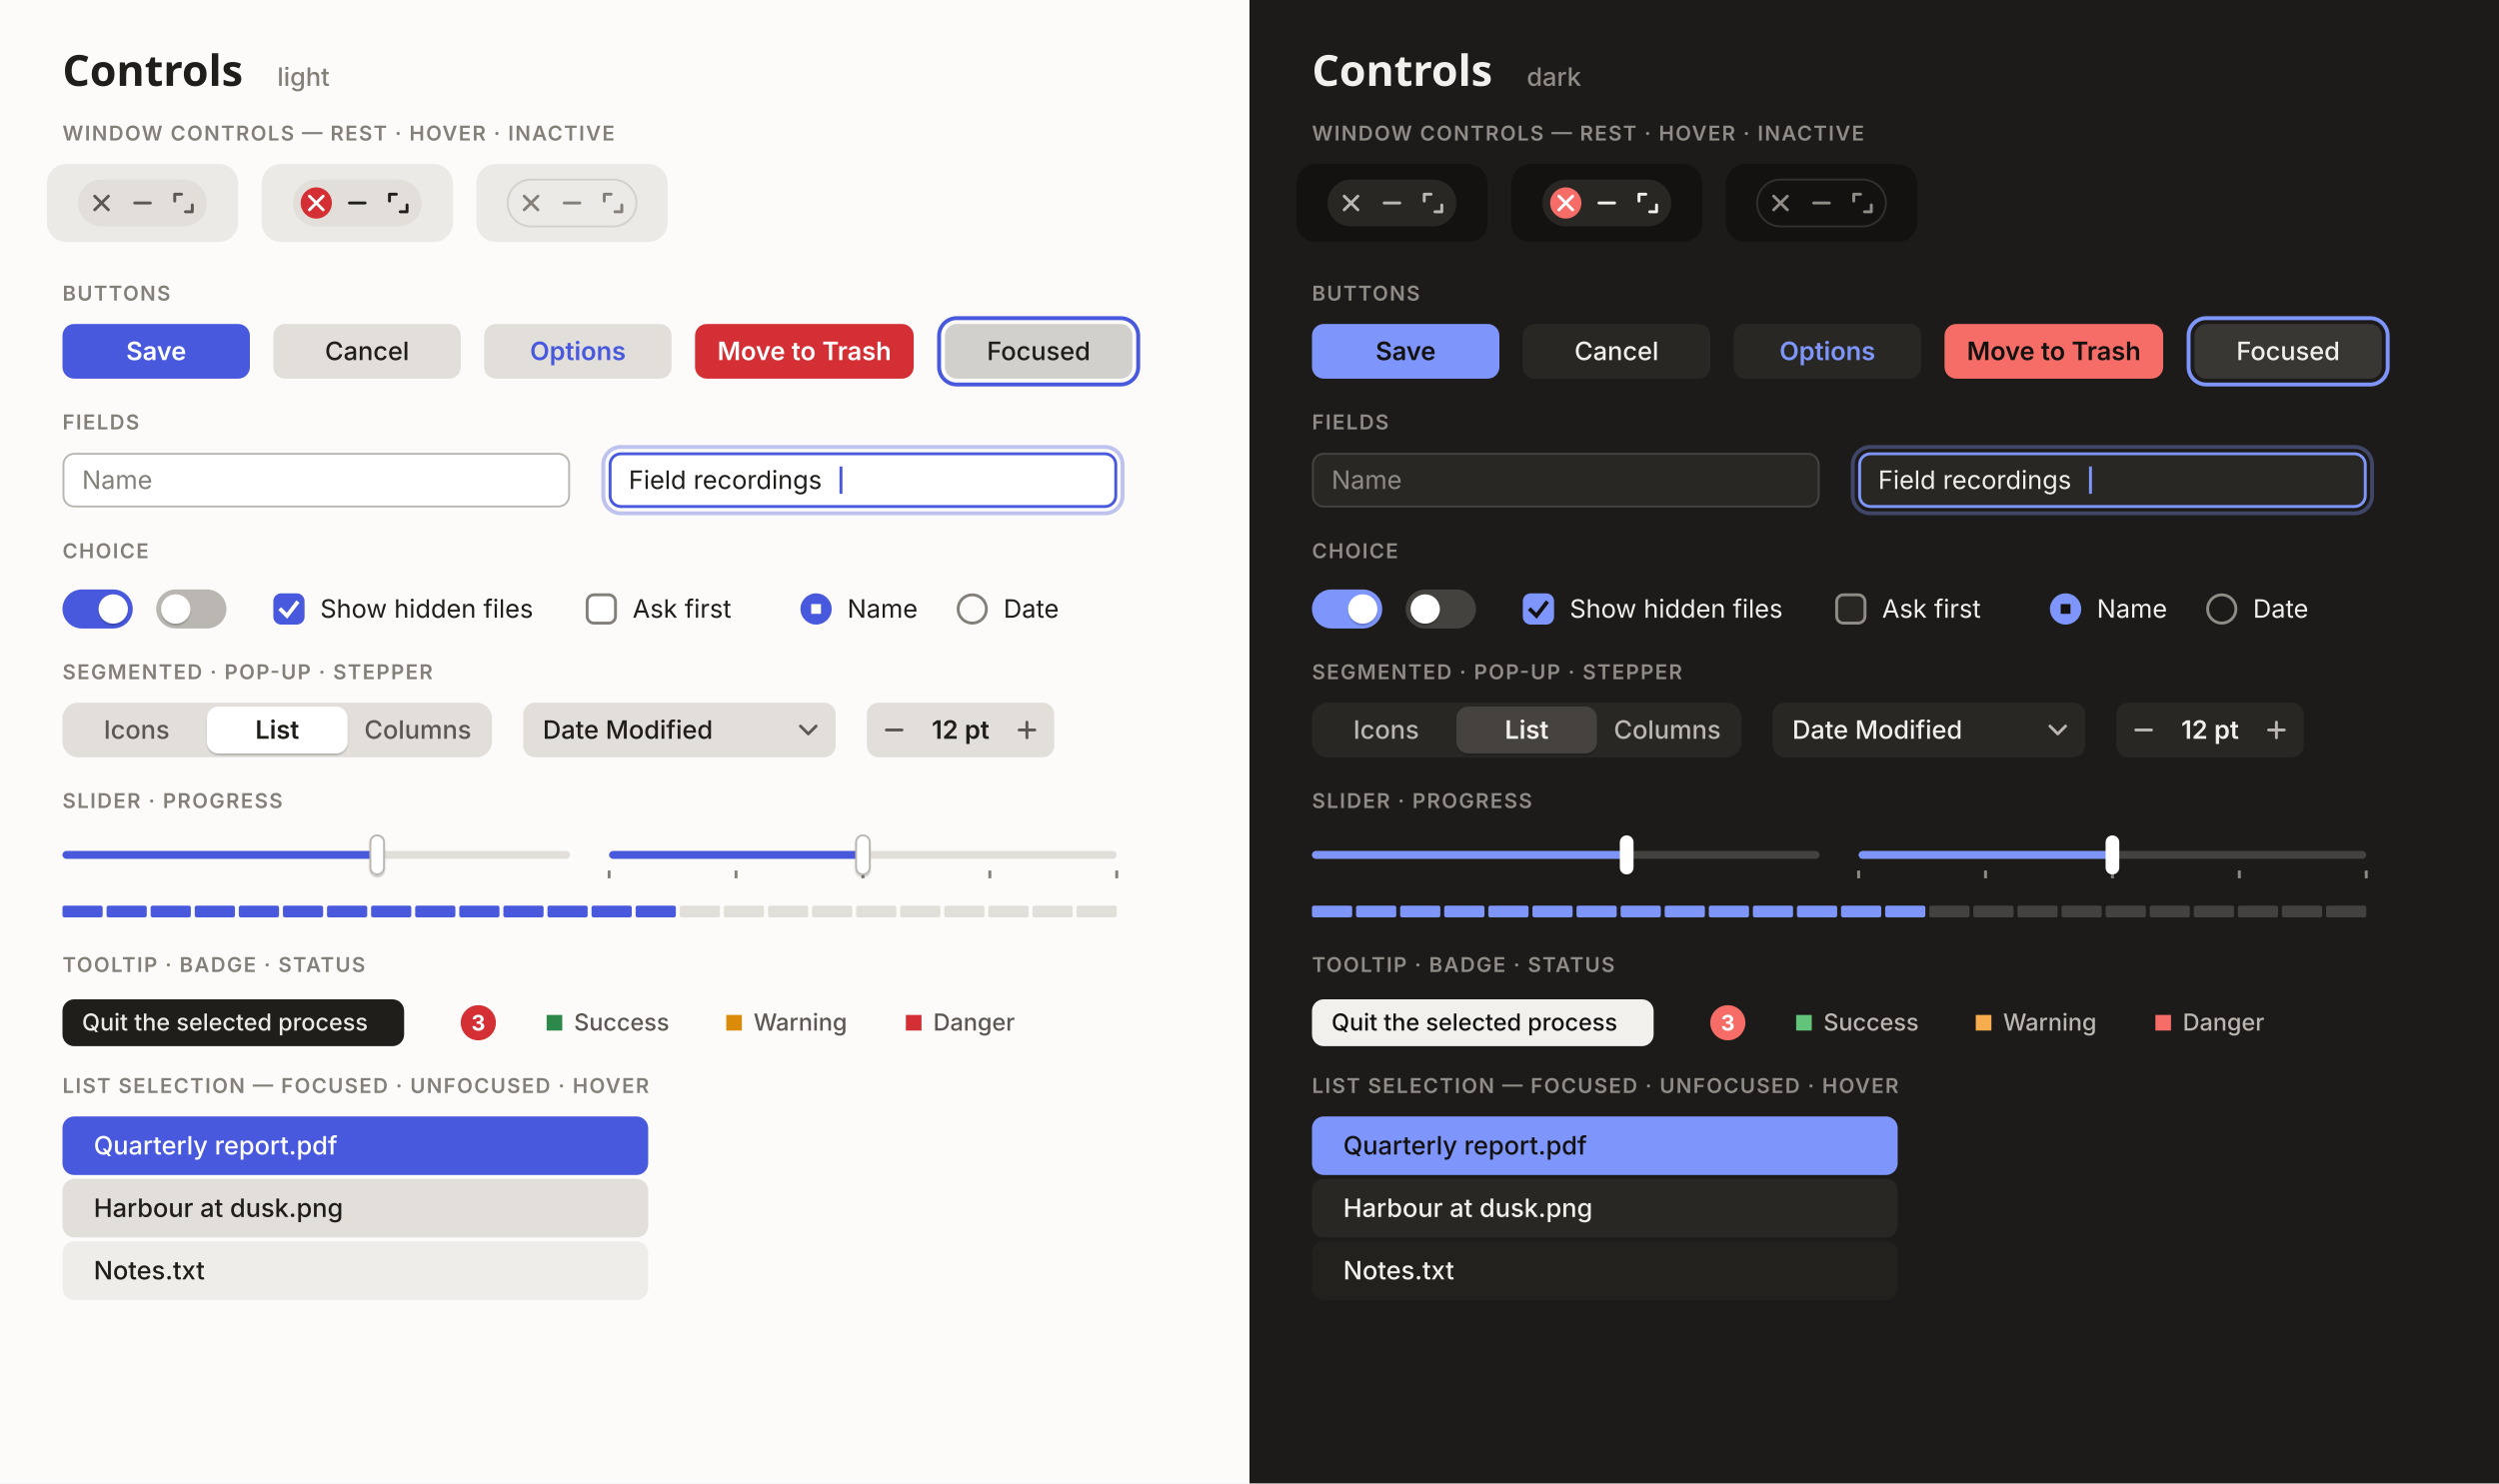
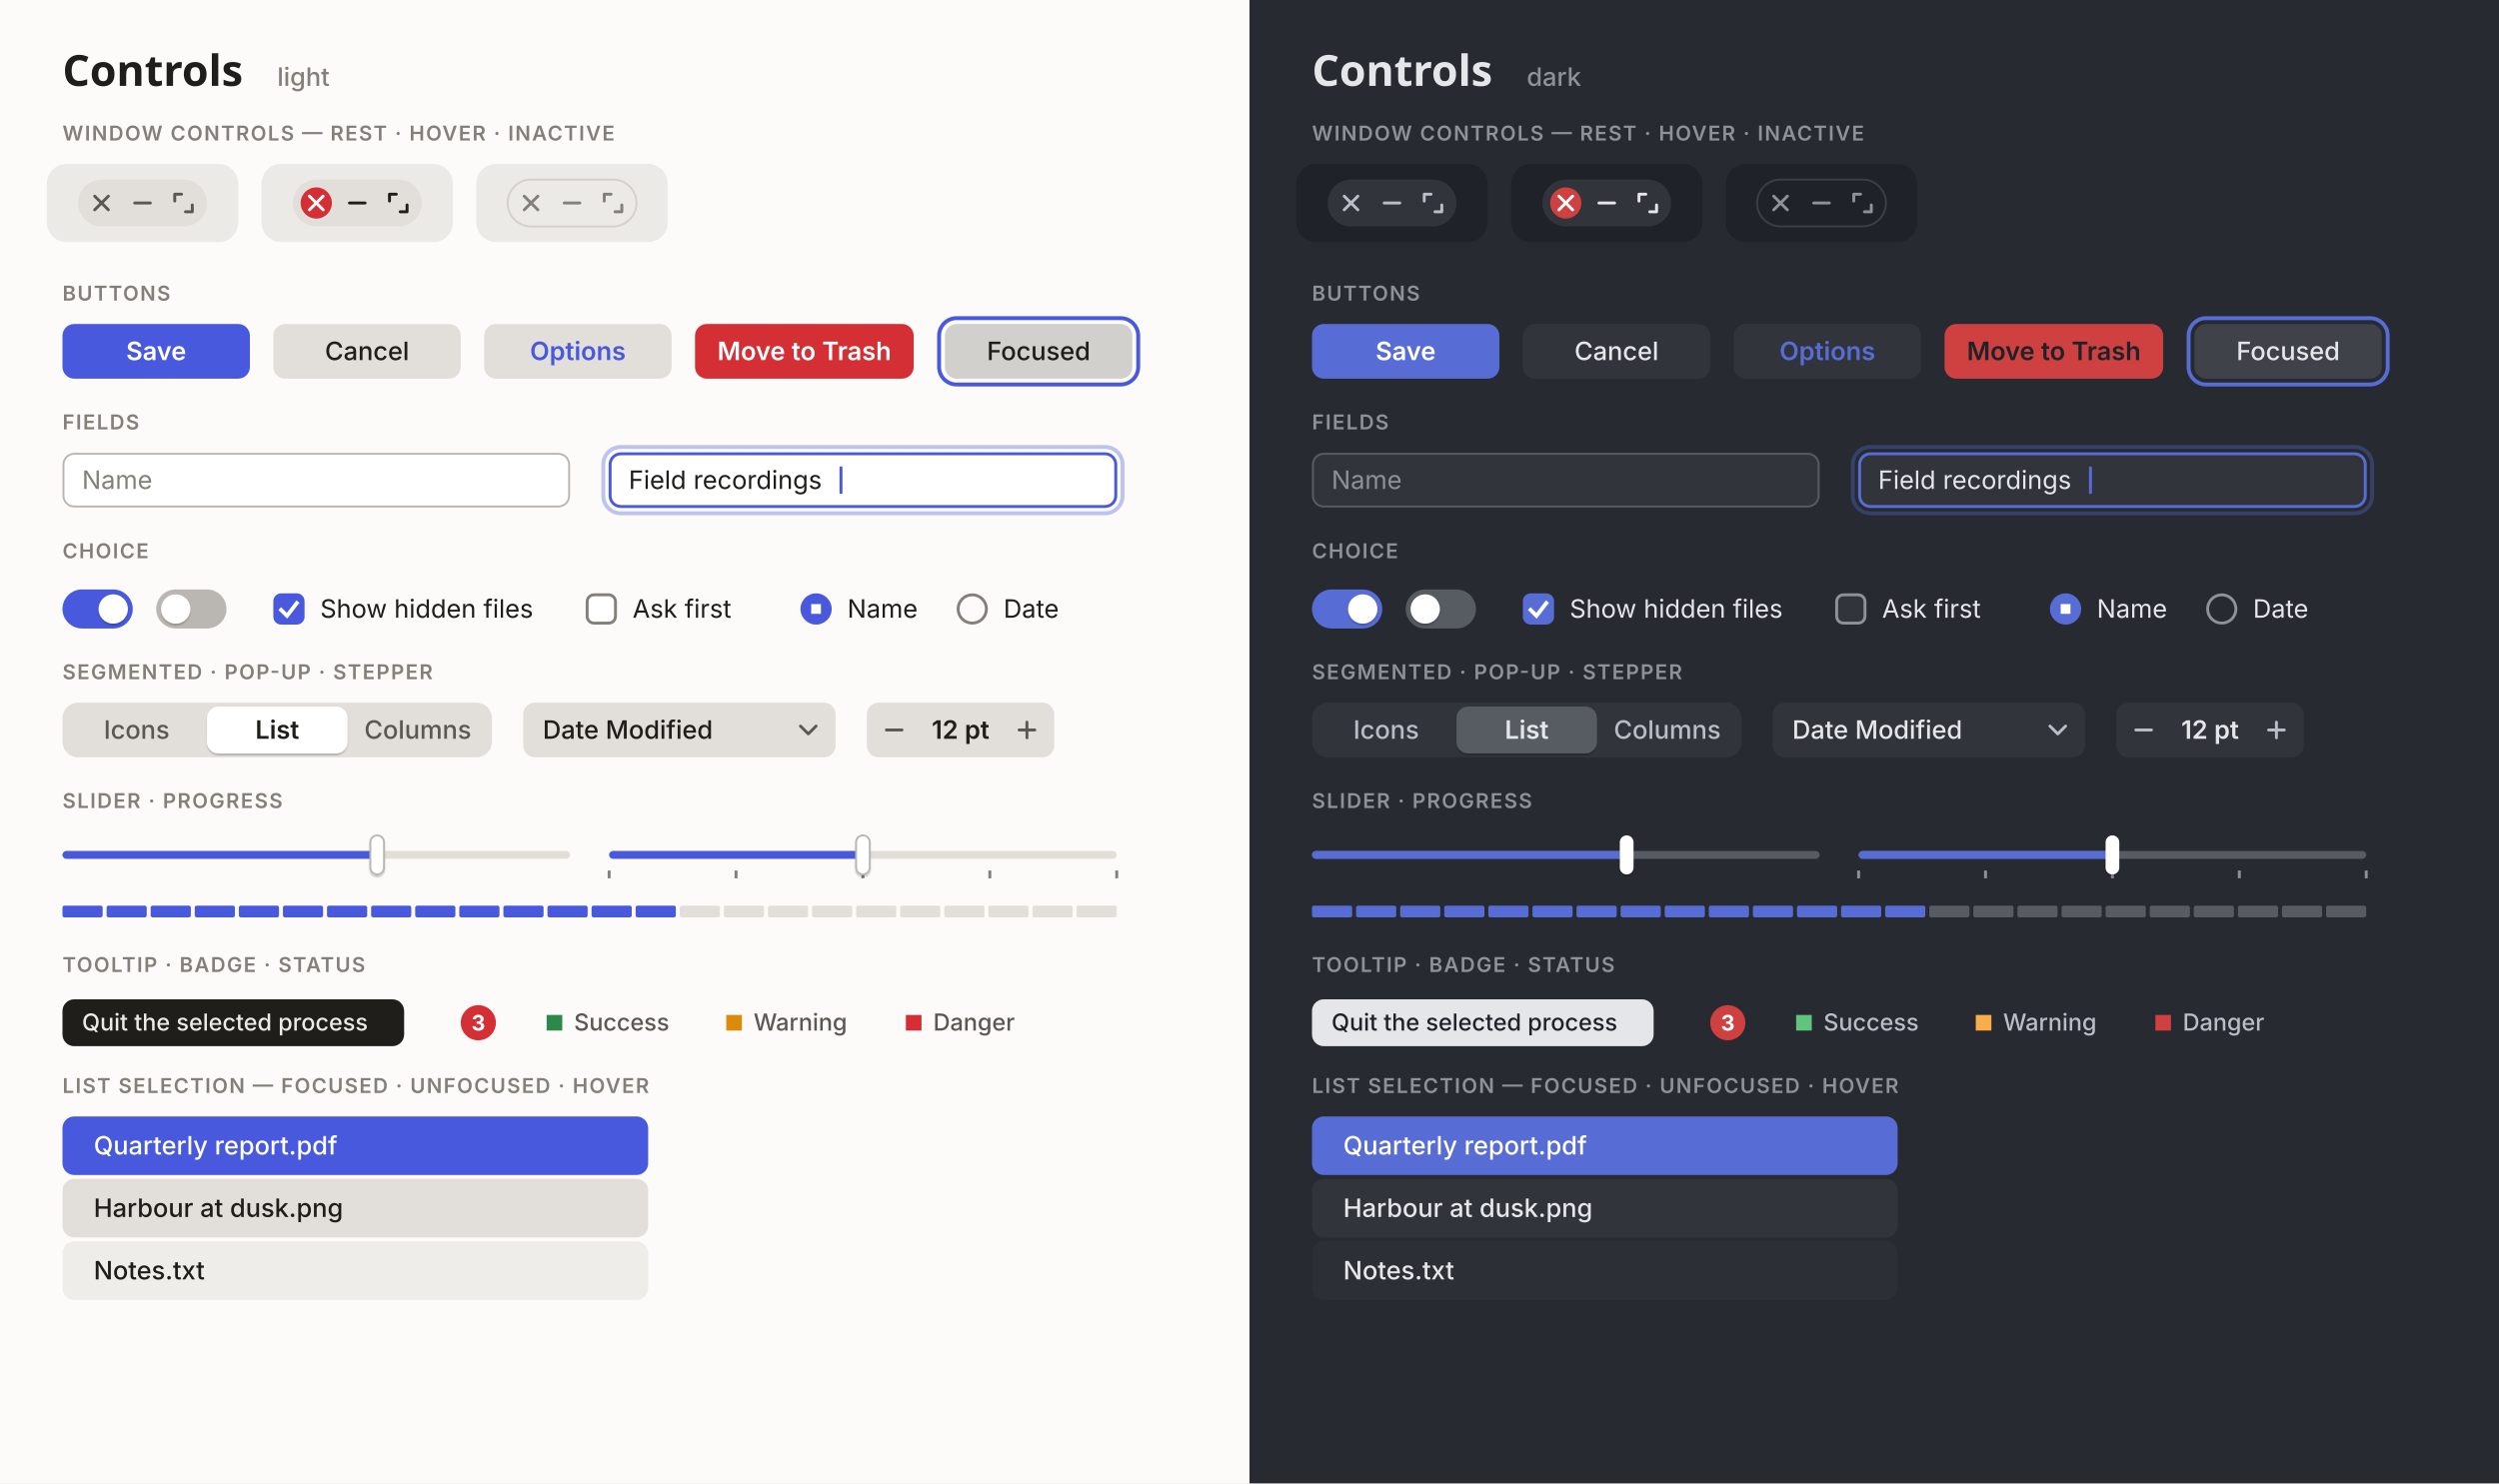
<svg xmlns="http://www.w3.org/2000/svg" width="1280" height="760" viewBox="0 0 1280 760">
  <defs>
    <filter id="sh-window" x="-20%" y="-20%" width="140%" height="150%">
      <feDropShadow dx="0" dy="1" stdDeviation="1" flood-color="#000" flood-opacity="0.10" />
      <feDropShadow dx="0" dy="12" stdDeviation="16" flood-color="#000" flood-opacity="0.22" />
    </filter>
    <filter id="sh-overlay" x="-30%" y="-30%" width="160%" height="170%">
      <feDropShadow dx="0" dy="1" stdDeviation="0.75" flood-color="#000" flood-opacity="0.14" />
      <feDropShadow dx="0" dy="6" stdDeviation="9" flood-color="#000" flood-opacity="0.18" />
    </filter>
    <filter id="sh-small" x="-30%" y="-30%" width="160%" height="170%">
      <feDropShadow dx="0" dy="1" stdDeviation="0.6" flood-color="#000" flood-opacity="0.20" />
    </filter>
    <filter id="sh-dark" x="-30%" y="-30%" width="160%" height="170%">
      <feDropShadow dx="0" dy="1" stdDeviation="1" flood-color="#000" flood-opacity="0.5" />
      <feDropShadow dx="0" dy="14" stdDeviation="18" flood-color="#000" flood-opacity="0.55" />
    </filter>
  </defs>
  <rect x="0" y="0" width="640" height="760" rx="0" fill="#FCFBF9" />
  <text x="32" y="44" font-family="Manrope" font-size="22" font-weight="700" fill="#201E1A" text-anchor="start">Controls</text>
  <text x="142" y="44" font-family="Inter" font-size="13" font-weight="500" fill="#83807A" text-anchor="start">light</text>
  <text x="32" y="72" font-family="Inter" font-size="10.5" font-weight="600" fill="#83807A" text-anchor="start" letter-spacing="0.7">WINDOW CONTROLS — REST · HOVER · INACTIVE</text>
  <rect x="24" y="84" width="98" height="40" rx="10" fill="#ECEAE7" />
  <rect x="40" y="92" width="66" height="24" rx="12" fill="#E2DFDB" />
  <line x1="48.5" y1="100.5" x2="55.5" y2="107.5" stroke="#5B5752" stroke-width="1.5" stroke-linecap="round" opacity="1" />
  <line x1="48.5" y1="107.5" x2="55.5" y2="100.5" stroke="#5B5752" stroke-width="1.5" stroke-linecap="round" opacity="1" />
  <line x1="69" y1="104" x2="77" y2="104" stroke="#5B5752" stroke-width="1.5" stroke-linecap="round" opacity="1" />
  <path d="M89.5 103 V99.5 H93 M98.5 105 V108.5 H95" fill="none" stroke="#5B5752" stroke-width="1.5" stroke-linecap="round" stroke-linejoin="round" />
  <rect x="134" y="84" width="98" height="40" rx="10" fill="#ECEAE7" />
  <rect x="150" y="92" width="66" height="24" rx="12" fill="#E2DFDB" />
  <circle cx="162" cy="104" r="8" fill="#D42F34" />
  <line x1="158.5" y1="100.5" x2="165.5" y2="107.5" stroke="#FFFFFF" stroke-width="1.5" stroke-linecap="round" opacity="1" />
  <line x1="158.5" y1="107.5" x2="165.5" y2="100.5" stroke="#FFFFFF" stroke-width="1.5" stroke-linecap="round" opacity="1" />
  <line x1="179" y1="104" x2="187" y2="104" stroke="#201E1A" stroke-width="1.5" stroke-linecap="round" opacity="1" />
  <path d="M199.5 103 V99.5 H203 M208.5 105 V108.5 H205" fill="none" stroke="#201E1A" stroke-width="1.5" stroke-linecap="round" stroke-linejoin="round" />
  <rect x="244" y="84" width="98" height="40" rx="10" fill="#ECEAE7" />
  <rect x="260" y="92" width="66" height="24" rx="12" fill="none" stroke="#D4D0CB" stroke-width="1" />
  <line x1="268.5" y1="100.5" x2="275.5" y2="107.5" stroke="#83807A" stroke-width="1.5" stroke-linecap="round" opacity="1" />
  <line x1="268.5" y1="107.5" x2="275.5" y2="100.5" stroke="#83807A" stroke-width="1.5" stroke-linecap="round" opacity="1" />
  <line x1="289" y1="104" x2="297" y2="104" stroke="#83807A" stroke-width="1.5" stroke-linecap="round" opacity="1" />
  <path d="M309.5 103 V99.5 H313 M318.5 105 V108.5 H315" fill="none" stroke="#83807A" stroke-width="1.5" stroke-linecap="round" stroke-linejoin="round" />
  <text x="32" y="154" font-family="Inter" font-size="10.5" font-weight="600" fill="#83807A" text-anchor="start" letter-spacing="0.7">BUTTONS</text>
  <rect x="32" y="166" width="96" height="28" rx="6" fill="#4859DD" />
  <text x="80.0" y="184.5" font-family="Inter" font-size="13" font-weight="600" fill="#FFFFFF" text-anchor="middle">Save</text>
  <rect x="140" y="166" width="96" height="28" rx="6" fill="#E2DFDB" />
  <text x="188.0" y="184.5" font-family="Inter" font-size="13" font-weight="500" fill="#201E1A" text-anchor="middle">Cancel</text>
  <rect x="248" y="166" width="96" height="28" rx="6" fill="#E2DFDB" />
  <text x="296.0" y="184.5" font-family="Inter" font-size="13" font-weight="600" fill="#4859DD" text-anchor="middle">Options</text>
  <rect x="356" y="166" width="112" height="28" rx="6" fill="#D42F34" />
  <text x="412.0" y="184.5" font-family="Inter" font-size="13" font-weight="600" fill="#FFFFFF" text-anchor="middle">Move to Trash</text>
  <rect x="484" y="166" width="96" height="28" rx="6" fill="#D2D0CC" />
  <text x="532.0" y="184.5" font-family="Inter" font-size="13" font-weight="500" fill="#201E1A" text-anchor="middle">Focused</text>
  <rect x="481" y="163" width="102" height="34" rx="9" fill="none" stroke="#4859DD" stroke-width="2" />
  <text x="32" y="220" font-family="Inter" font-size="10.5" font-weight="600" fill="#83807A" text-anchor="start" letter-spacing="0.7">FIELDS</text>
  <rect x="32" y="232" width="260" height="28" rx="6" fill="#FFFFFF" />
  <rect x="32.5" y="232.5" width="259" height="27" rx="5.5" fill="none" stroke="#BAB7B2" stroke-width="1" />
  <text x="42" y="250.5" font-family="Inter" font-size="13" font-weight="400" fill="#83807A" text-anchor="start">Name</text>
  <rect x="312" y="232" width="260" height="28" rx="6" fill="#FFFFFF" />
  <rect x="312.5" y="232.5" width="259" height="27" rx="5.5" fill="none" stroke="#4859DD" stroke-width="1.5" />
  <rect x="309" y="229" width="266" height="34" rx="9" fill="none" stroke="#4859DD" stroke-width="2" stroke-opacity="0.35" />
  <text x="322" y="250.5" font-family="Inter" font-size="13" font-weight="400" fill="#201E1A" text-anchor="start">Field recordings</text>
  <rect x="430.0" y="239" width="1.5" height="14" rx="0" fill="#4859DD" />
  <text x="32" y="286" font-family="Inter" font-size="10.5" font-weight="600" fill="#83807A" text-anchor="start" letter-spacing="0.7">CHOICE</text>
  <rect x="32" y="302" width="36" height="20" rx="10" fill="#4859DD" />
  <circle cx="58" cy="312" r="7.5" fill="#FFFFFF" filter="url(#sh-small)" />
  <rect x="80" y="302" width="36" height="20" rx="10" fill="#BAB7B2" />
  <circle cx="90" cy="312" r="7.5" fill="#FFFFFF" filter="url(#sh-small)" />
  <rect x="140" y="304" width="16" height="16" rx="4" fill="#4859DD" />
  <path d="M144 312.5 L147 315.5 L152 309" fill="none" stroke="#FFFFFF" stroke-width="2" stroke-linecap="square" />
  <text x="164" y="316.5" font-family="Inter" font-size="13" font-weight="400" fill="#201E1A" text-anchor="start">Show hidden files</text>
  <rect x="300.75" y="304.75" width="14.5" height="14.5" rx="3.5" fill="#FFFFFF" stroke="#83807A" stroke-width="1.5" />
  <text x="324" y="316.5" font-family="Inter" font-size="13" font-weight="400" fill="#201E1A" text-anchor="start">Ask first</text>
  <circle cx="418" cy="312" r="8" fill="#4859DD" />
  <rect x="415.5" y="309.5" width="5" height="5" rx="0" fill="#FFFFFF" />
  <text x="434" y="316.5" font-family="Inter" font-size="13" font-weight="400" fill="#201E1A" text-anchor="start">Name</text>
  <circle cx="498" cy="312" r="7.25" fill="none" stroke="#83807A" stroke-width="1.5" />
  <text x="514" y="316.5" font-family="Inter" font-size="13" font-weight="400" fill="#201E1A" text-anchor="start">Date</text>
  <text x="32" y="348" font-family="Inter" font-size="10.5" font-weight="600" fill="#83807A" text-anchor="start" letter-spacing="0.7">SEGMENTED · POP-UP · STEPPER</text>
  <rect x="32" y="360" width="220" height="28" rx="8" fill="#E2DFDB" />
  <rect x="106" y="362" width="72" height="24" rx="6" fill="#FFFFFF" filter="url(#sh-small)" />
  <text x="70.0" y="378.5" font-family="Inter" font-size="13" font-weight="500" fill="#5B5752" text-anchor="middle">Icons</text>
  <text x="142.0" y="378.5" font-family="Inter" font-size="13" font-weight="600" fill="#201E1A" text-anchor="middle">List</text>
  <text x="214.0" y="378.5" font-family="Inter" font-size="13" font-weight="500" fill="#5B5752" text-anchor="middle">Columns</text>
  <rect x="268" y="360" width="160" height="28" rx="6" fill="#E2DFDB" />
  <text x="278" y="378.5" font-family="Inter" font-size="13" font-weight="500" fill="#201E1A" text-anchor="start">Date Modified</text>
  <path d="M410 372 L414 376 L418 372" fill="none" stroke="#5B5752" stroke-width="1.5" stroke-linecap="round" stroke-linejoin="round" />
  <rect x="444" y="360" width="96" height="28" rx="6" fill="#E2DFDB" />
  <line x1="454" y1="374" x2="462" y2="374" stroke="#5B5752" stroke-width="1.5" stroke-linecap="round" opacity="1" />
  <line x1="522" y1="374" x2="530" y2="374" stroke="#5B5752" stroke-width="1.5" stroke-linecap="round" opacity="1" />
  <line x1="526" y1="370" x2="526" y2="378" stroke="#5B5752" stroke-width="1.5" stroke-linecap="round" opacity="1" />
  <text x="492" y="378.5" font-family="Inter" font-size="13" font-weight="600" fill="#201E1A" text-anchor="middle">12 pt</text>
  <text x="32" y="414" font-family="Inter" font-size="10.5" font-weight="600" fill="#83807A" text-anchor="start" letter-spacing="0.7">SLIDER · PROGRESS</text>
  <rect x="32" y="436" width="260" height="4" rx="2" fill="#E2DFDB" />
  <rect x="32" y="436" width="161.2" height="4" rx="2" fill="#4859DD" />
  <rect x="189.7" y="428" width="7" height="20" rx="3.5" fill="#FFFFFF" stroke="#BAB7B2" stroke-width="1" filter="url(#sh-small)" />
  <rect x="312" y="436" width="260" height="4" rx="2" fill="#E2DFDB" />
  <rect x="312" y="436" width="130.0" height="4" rx="2" fill="#4859DD" />
  <rect x="311.25" y="446" width="1.5" height="4" rx="0" fill="#83807A" />
  <rect x="376.25" y="446" width="1.5" height="4" rx="0" fill="#83807A" />
  <rect x="441.25" y="446" width="1.5" height="4" rx="0" fill="#83807A" />
  <rect x="506.25" y="446" width="1.5" height="4" rx="0" fill="#83807A" />
  <rect x="571.25" y="446" width="1.5" height="4" rx="0" fill="#83807A" />
  <rect x="438.5" y="428" width="7" height="20" rx="3.5" fill="#FFFFFF" stroke="#BAB7B2" stroke-width="1" filter="url(#sh-small)" />
  <rect x="32.0" y="464" width="20.583" height="6" rx="1" fill="#4859DD" />
  <rect x="54.583" y="464" width="20.583" height="6" rx="1" fill="#4859DD" />
  <rect x="77.167" y="464" width="20.583" height="6" rx="1" fill="#4859DD" />
  <rect x="99.75" y="464" width="20.583" height="6" rx="1" fill="#4859DD" />
  <rect x="122.333" y="464" width="20.583" height="6" rx="1" fill="#4859DD" />
  <rect x="144.917" y="464" width="20.583" height="6" rx="1" fill="#4859DD" />
  <rect x="167.5" y="464" width="20.583" height="6" rx="1" fill="#4859DD" />
  <rect x="190.083" y="464" width="20.583" height="6" rx="1" fill="#4859DD" />
  <rect x="212.667" y="464" width="20.583" height="6" rx="1" fill="#4859DD" />
  <rect x="235.25" y="464" width="20.583" height="6" rx="1" fill="#4859DD" />
  <rect x="257.833" y="464" width="20.583" height="6" rx="1" fill="#4859DD" />
  <rect x="280.417" y="464" width="20.583" height="6" rx="1" fill="#4859DD" />
  <rect x="303.0" y="464" width="20.583" height="6" rx="1" fill="#4859DD" />
  <rect x="325.583" y="464" width="20.583" height="6" rx="1" fill="#4859DD" />
  <rect x="348.167" y="464" width="20.583" height="6" rx="1" fill="#E2DFDB" />
  <rect x="370.75" y="464" width="20.583" height="6" rx="1" fill="#E2DFDB" />
  <rect x="393.333" y="464" width="20.583" height="6" rx="1" fill="#E2DFDB" />
  <rect x="415.917" y="464" width="20.583" height="6" rx="1" fill="#E2DFDB" />
  <rect x="438.5" y="464" width="20.583" height="6" rx="1" fill="#E2DFDB" />
  <rect x="461.083" y="464" width="20.583" height="6" rx="1" fill="#E2DFDB" />
  <rect x="483.667" y="464" width="20.583" height="6" rx="1" fill="#E2DFDB" />
  <rect x="506.25" y="464" width="20.583" height="6" rx="1" fill="#E2DFDB" />
  <rect x="528.833" y="464" width="20.583" height="6" rx="1" fill="#E2DFDB" />
  <rect x="551.417" y="464" width="20.583" height="6" rx="1" fill="#E2DFDB" />
  <text x="32" y="498" font-family="Inter" font-size="10.5" font-weight="600" fill="#83807A" text-anchor="start" letter-spacing="0.7">TOOLTIP · BADGE · STATUS</text>
  <rect x="32" y="512" width="175.0" height="24" rx="6" fill="#201E1A" />
  <text x="42" y="528" font-family="Inter" font-size="12" font-weight="500" fill="#ECEAE7" text-anchor="start">Quit the selected process</text>
  <rect x="236" y="515" width="18" height="18" rx="9" fill="#D42F34" />
  <text x="245" y="528" font-family="Inter" font-size="11" font-weight="700" fill="#FFFFFF" text-anchor="middle">3</text>
  <rect x="280" y="520" width="8" height="8" rx="0" fill="#2D8949" />
  <text x="294" y="528" font-family="Inter" font-size="12" font-weight="500" fill="#5B5752" text-anchor="start">Success</text>
  <rect x="372" y="520" width="8" height="8" rx="0" fill="#D98B09" />
  <text x="386" y="528" font-family="Inter" font-size="12" font-weight="500" fill="#5B5752" text-anchor="start">Warning</text>
  <rect x="464" y="520" width="8" height="8" rx="0" fill="#D42F34" />
  <text x="478" y="528" font-family="Inter" font-size="12" font-weight="500" fill="#5B5752" text-anchor="start">Danger</text>
  <text x="32" y="560" font-family="Inter" font-size="10.5" font-weight="600" fill="#83807A" text-anchor="start" letter-spacing="0.7">LIST SELECTION — FOCUSED · UNFOCUSED · HOVER</text>
  <rect x="32" y="572" width="300" height="30" rx="6" fill="#4859DD" />
  <text x="48" y="591.5" font-family="Inter" font-size="13" font-weight="500" fill="#FFFFFF" text-anchor="start">Quarterly report.pdf</text>
  <rect x="32" y="604" width="300" height="30" rx="6" fill="#E2DFDB" />
  <text x="48" y="623.5" font-family="Inter" font-size="13" font-weight="500" fill="#201E1A" text-anchor="start">Harbour at dusk.png</text>
  <rect x="32" y="636" width="300" height="30" rx="6" fill="#EFEDEA" />
  <text x="48" y="655.5" font-family="Inter" font-size="13" font-weight="500" fill="#201E1A" text-anchor="start">Notes.txt</text>
-   <rect x="640" y="0" width="640" height="760" rx="0" fill="#1D1B19" />
-   <text x="672" y="44" font-family="Manrope" font-size="22" font-weight="700" fill="#F1F0ED" text-anchor="start">Controls</text>
-   <text x="782" y="44" font-family="Inter" font-size="13" font-weight="500" fill="#8F8C87" text-anchor="start">dark</text>
-   <text x="672" y="72" font-family="Inter" font-size="10.5" font-weight="600" fill="#8F8C87" text-anchor="start" letter-spacing="0.7">WINDOW CONTROLS — REST · HOVER · INACTIVE</text>
-   <rect x="664" y="84" width="98" height="40" rx="10" fill="#141210" />
-   <rect x="680" y="92" width="66" height="24" rx="12" fill="#292724" />
-   <line x1="688.5" y1="100.5" x2="695.5" y2="107.5" stroke="#BAB7B2" stroke-width="1.5" stroke-linecap="round" opacity="1" />
-   <line x1="688.5" y1="107.5" x2="695.5" y2="100.5" stroke="#BAB7B2" stroke-width="1.5" stroke-linecap="round" opacity="1" />
-   <line x1="709" y1="104" x2="717" y2="104" stroke="#BAB7B2" stroke-width="1.5" stroke-linecap="round" opacity="1" />
-   <path d="M729.5 103 V99.5 H733 M738.5 105 V108.5 H735" fill="none" stroke="#BAB7B2" stroke-width="1.5" stroke-linecap="round" stroke-linejoin="round" />
-   <rect x="774" y="84" width="98" height="40" rx="10" fill="#141210" />
-   <rect x="790" y="92" width="66" height="24" rx="12" fill="#292724" />
-   <circle cx="802" cy="104" r="8" fill="#F66D67" />
+   <rect x="640" y="0" width="640" height="760" rx="0" fill="#272A30" />
+   <text x="672" y="44" font-family="Manrope" font-size="22" font-weight="700" fill="#E4E6EA" text-anchor="start">Controls</text>
+   <text x="782" y="44" font-family="Inter" font-size="13" font-weight="500" fill="#8D9198" text-anchor="start">dark</text>
+   <text x="672" y="72" font-family="Inter" font-size="10.5" font-weight="600" fill="#8D9198" text-anchor="start" letter-spacing="0.7">WINDOW CONTROLS — REST · HOVER · INACTIVE</text>
+   <rect x="664" y="84" width="98" height="40" rx="10" fill="#1F2329" />
+   <rect x="680" y="92" width="66" height="24" rx="12" fill="#31343A" />
+   <line x1="688.5" y1="100.5" x2="695.5" y2="107.5" stroke="#B9BEC6" stroke-width="1.5" stroke-linecap="round" opacity="1" />
+   <line x1="688.5" y1="107.5" x2="695.5" y2="100.5" stroke="#B9BEC6" stroke-width="1.5" stroke-linecap="round" opacity="1" />
+   <line x1="709" y1="104" x2="717" y2="104" stroke="#B9BEC6" stroke-width="1.5" stroke-linecap="round" opacity="1" />
+   <path d="M729.5 103 V99.5 H733 M738.5 105 V108.5 H735" fill="none" stroke="#B9BEC6" stroke-width="1.5" stroke-linecap="round" stroke-linejoin="round" />
+   <rect x="774" y="84" width="98" height="40" rx="10" fill="#1F2329" />
+   <rect x="790" y="92" width="66" height="24" rx="12" fill="#31343A" />
+   <circle cx="802" cy="104" r="8" fill="#CF4040" />
  <line x1="798.5" y1="100.5" x2="805.5" y2="107.5" stroke="#FFFFFF" stroke-width="1.5" stroke-linecap="round" opacity="1" />
  <line x1="798.5" y1="107.5" x2="805.5" y2="100.5" stroke="#FFFFFF" stroke-width="1.5" stroke-linecap="round" opacity="1" />
-   <line x1="819" y1="104" x2="827" y2="104" stroke="#F1F0ED" stroke-width="1.5" stroke-linecap="round" opacity="1" />
-   <path d="M839.5 103 V99.5 H843 M848.5 105 V108.5 H845" fill="none" stroke="#F1F0ED" stroke-width="1.5" stroke-linecap="round" stroke-linejoin="round" />
-   <rect x="884" y="84" width="98" height="40" rx="10" fill="#141210" />
-   <rect x="900" y="92" width="66" height="24" rx="12" fill="none" stroke="#32302D" stroke-width="1" />
-   <line x1="908.5" y1="100.5" x2="915.5" y2="107.5" stroke="#8F8C87" stroke-width="1.5" stroke-linecap="round" opacity="1" />
-   <line x1="908.5" y1="107.5" x2="915.5" y2="100.5" stroke="#8F8C87" stroke-width="1.5" stroke-linecap="round" opacity="1" />
-   <line x1="929" y1="104" x2="937" y2="104" stroke="#8F8C87" stroke-width="1.5" stroke-linecap="round" opacity="1" />
-   <path d="M949.5 103 V99.5 H953 M958.5 105 V108.5 H955" fill="none" stroke="#8F8C87" stroke-width="1.5" stroke-linecap="round" stroke-linejoin="round" />
-   <text x="672" y="154" font-family="Inter" font-size="10.5" font-weight="600" fill="#8F8C87" text-anchor="start" letter-spacing="0.7">BUTTONS</text>
-   <rect x="672" y="166" width="96" height="28" rx="6" fill="#7E96FB" />
-   <text x="720.0" y="184.5" font-family="Inter" font-size="13" font-weight="600" fill="#141210" text-anchor="middle">Save</text>
-   <rect x="780" y="166" width="96" height="28" rx="6" fill="#292724" />
-   <text x="828.0" y="184.5" font-family="Inter" font-size="13" font-weight="500" fill="#F1F0ED" text-anchor="middle">Cancel</text>
-   <rect x="888" y="166" width="96" height="28" rx="6" fill="#292724" />
-   <text x="936.0" y="184.5" font-family="Inter" font-size="13" font-weight="600" fill="#7E96FB" text-anchor="middle">Options</text>
-   <rect x="996" y="166" width="112" height="28" rx="6" fill="#F66D67" />
-   <text x="1052.0" y="184.5" font-family="Inter" font-size="13" font-weight="600" fill="#141210" text-anchor="middle">Move to Trash</text>
-   <rect x="1124" y="166" width="96" height="28" rx="6" fill="#393734" />
-   <text x="1172.0" y="184.5" font-family="Inter" font-size="13" font-weight="500" fill="#F1F0ED" text-anchor="middle">Focused</text>
-   <rect x="1121" y="163" width="102" height="34" rx="9" fill="none" stroke="#7E96FB" stroke-width="2" />
-   <text x="672" y="220" font-family="Inter" font-size="10.5" font-weight="600" fill="#8F8C87" text-anchor="start" letter-spacing="0.7">FIELDS</text>
-   <rect x="672" y="232" width="260" height="28" rx="6" fill="#292724" />
-   <rect x="672.5" y="232.5" width="259" height="27" rx="5.5" fill="none" stroke="#44423F" stroke-width="1" />
-   <text x="682" y="250.5" font-family="Inter" font-size="13" font-weight="400" fill="#8F8C87" text-anchor="start">Name</text>
-   <rect x="952" y="232" width="260" height="28" rx="6" fill="#292724" />
-   <rect x="952.5" y="232.5" width="259" height="27" rx="5.5" fill="none" stroke="#7E96FB" stroke-width="1.5" />
-   <rect x="949" y="229" width="266" height="34" rx="9" fill="none" stroke="#7E96FB" stroke-width="2" stroke-opacity="0.35" />
-   <text x="962" y="250.5" font-family="Inter" font-size="13" font-weight="400" fill="#F1F0ED" text-anchor="start">Field recordings</text>
-   <rect x="1070.0" y="239" width="1.5" height="14" rx="0" fill="#7E96FB" />
-   <text x="672" y="286" font-family="Inter" font-size="10.5" font-weight="600" fill="#8F8C87" text-anchor="start" letter-spacing="0.7">CHOICE</text>
-   <rect x="672" y="302" width="36" height="20" rx="10" fill="#7E96FB" />
+   <line x1="819" y1="104" x2="827" y2="104" stroke="#E4E6EA" stroke-width="1.5" stroke-linecap="round" opacity="1" />
+   <path d="M839.5 103 V99.5 H843 M848.5 105 V108.5 H845" fill="none" stroke="#E4E6EA" stroke-width="1.5" stroke-linecap="round" stroke-linejoin="round" />
+   <rect x="884" y="84" width="98" height="40" rx="10" fill="#1F2329" />
+   <rect x="900" y="92" width="66" height="24" rx="12" fill="none" stroke="#3B3F45" stroke-width="1" />
+   <line x1="908.5" y1="100.5" x2="915.5" y2="107.5" stroke="#8D9198" stroke-width="1.5" stroke-linecap="round" opacity="1" />
+   <line x1="908.5" y1="107.5" x2="915.5" y2="100.5" stroke="#8D9198" stroke-width="1.5" stroke-linecap="round" opacity="1" />
+   <line x1="929" y1="104" x2="937" y2="104" stroke="#8D9198" stroke-width="1.5" stroke-linecap="round" opacity="1" />
+   <path d="M949.5 103 V99.5 H953 M958.5 105 V108.5 H955" fill="none" stroke="#8D9198" stroke-width="1.5" stroke-linecap="round" stroke-linejoin="round" />
+   <text x="672" y="154" font-family="Inter" font-size="10.5" font-weight="600" fill="#8D9198" text-anchor="start" letter-spacing="0.7">BUTTONS</text>
+   <rect x="672" y="166" width="96" height="28" rx="6" fill="#576CD4" />
+   <text x="720.0" y="184.5" font-family="Inter" font-size="13" font-weight="600" fill="#FFFFFF" text-anchor="middle">Save</text>
+   <rect x="780" y="166" width="96" height="28" rx="6" fill="#31343A" />
+   <text x="828.0" y="184.5" font-family="Inter" font-size="13" font-weight="500" fill="#E4E6EA" text-anchor="middle">Cancel</text>
+   <rect x="888" y="166" width="96" height="28" rx="6" fill="#31343A" />
+   <text x="936.0" y="184.5" font-family="Inter" font-size="13" font-weight="600" fill="#576CD4" text-anchor="middle">Options</text>
+   <rect x="996" y="166" width="112" height="28" rx="6" fill="#CF4040" />
+   <text x="1052.0" y="184.5" font-family="Inter" font-size="13" font-weight="600" fill="#1F2329" text-anchor="middle">Move to Trash</text>
+   <rect x="1124" y="166" width="96" height="28" rx="6" fill="#3F4248" />
+   <text x="1172.0" y="184.5" font-family="Inter" font-size="13" font-weight="500" fill="#E4E6EA" text-anchor="middle">Focused</text>
+   <rect x="1121" y="163" width="102" height="34" rx="9" fill="none" stroke="#576CD4" stroke-width="2" />
+   <text x="672" y="220" font-family="Inter" font-size="10.5" font-weight="600" fill="#8D9198" text-anchor="start" letter-spacing="0.7">FIELDS</text>
+   <rect x="672" y="232" width="260" height="28" rx="6" fill="#31343A" />
+   <rect x="672.5" y="232.5" width="259" height="27" rx="5.5" fill="none" stroke="#575B62" stroke-width="1" />
+   <text x="682" y="250.5" font-family="Inter" font-size="13" font-weight="400" fill="#8D9198" text-anchor="start">Name</text>
+   <rect x="952" y="232" width="260" height="28" rx="6" fill="#31343A" />
+   <rect x="952.5" y="232.5" width="259" height="27" rx="5.5" fill="none" stroke="#576CD4" stroke-width="1.5" />
+   <rect x="949" y="229" width="266" height="34" rx="9" fill="none" stroke="#576CD4" stroke-width="2" stroke-opacity="0.35" />
+   <text x="962" y="250.5" font-family="Inter" font-size="13" font-weight="400" fill="#E4E6EA" text-anchor="start">Field recordings</text>
+   <rect x="1070.0" y="239" width="1.5" height="14" rx="0" fill="#576CD4" />
+   <text x="672" y="286" font-family="Inter" font-size="10.5" font-weight="600" fill="#8D9198" text-anchor="start" letter-spacing="0.7">CHOICE</text>
+   <rect x="672" y="302" width="36" height="20" rx="10" fill="#576CD4" />
  <circle cx="698" cy="312" r="7.5" fill="#FFFFFF" filter="url(#sh-small)" />
-   <rect x="720" y="302" width="36" height="20" rx="10" fill="#44423F" />
+   <rect x="720" y="302" width="36" height="20" rx="10" fill="#575B62" />
  <circle cx="730" cy="312" r="7.5" fill="#FFFFFF" filter="url(#sh-small)" />
-   <rect x="780" y="304" width="16" height="16" rx="4" fill="#7E96FB" />
-   <path d="M784 312.5 L787 315.5 L792 309" fill="none" stroke="#141210" stroke-width="2" stroke-linecap="square" />
-   <text x="804" y="316.5" font-family="Inter" font-size="13" font-weight="400" fill="#F1F0ED" text-anchor="start">Show hidden files</text>
-   <rect x="940.75" y="304.75" width="14.5" height="14.5" rx="3.5" fill="#292724" stroke="#8F8C87" stroke-width="1.5" />
-   <text x="964" y="316.5" font-family="Inter" font-size="13" font-weight="400" fill="#F1F0ED" text-anchor="start">Ask first</text>
-   <circle cx="1058" cy="312" r="8" fill="#7E96FB" />
-   <rect x="1055.5" y="309.5" width="5" height="5" rx="0" fill="#141210" />
-   <text x="1074" y="316.5" font-family="Inter" font-size="13" font-weight="400" fill="#F1F0ED" text-anchor="start">Name</text>
-   <circle cx="1138" cy="312" r="7.25" fill="none" stroke="#8F8C87" stroke-width="1.5" />
-   <text x="1154" y="316.5" font-family="Inter" font-size="13" font-weight="400" fill="#F1F0ED" text-anchor="start">Date</text>
-   <text x="672" y="348" font-family="Inter" font-size="10.5" font-weight="600" fill="#8F8C87" text-anchor="start" letter-spacing="0.7">SEGMENTED · POP-UP · STEPPER</text>
-   <rect x="672" y="360" width="220" height="28" rx="8" fill="#292724" />
-   <rect x="746" y="362" width="72" height="24" rx="6" fill="#44423F" filter="url(#sh-small)" />
-   <text x="710.0" y="378.5" font-family="Inter" font-size="13" font-weight="500" fill="#BAB7B2" text-anchor="middle">Icons</text>
-   <text x="782.0" y="378.5" font-family="Inter" font-size="13" font-weight="600" fill="#F1F0ED" text-anchor="middle">List</text>
-   <text x="854.0" y="378.5" font-family="Inter" font-size="13" font-weight="500" fill="#BAB7B2" text-anchor="middle">Columns</text>
-   <rect x="908" y="360" width="160" height="28" rx="6" fill="#292724" />
-   <text x="918" y="378.5" font-family="Inter" font-size="13" font-weight="500" fill="#F1F0ED" text-anchor="start">Date Modified</text>
-   <path d="M1050 372 L1054 376 L1058 372" fill="none" stroke="#BAB7B2" stroke-width="1.5" stroke-linecap="round" stroke-linejoin="round" />
-   <rect x="1084" y="360" width="96" height="28" rx="6" fill="#292724" />
-   <line x1="1094" y1="374" x2="1102" y2="374" stroke="#BAB7B2" stroke-width="1.5" stroke-linecap="round" opacity="1" />
-   <line x1="1162" y1="374" x2="1170" y2="374" stroke="#BAB7B2" stroke-width="1.5" stroke-linecap="round" opacity="1" />
-   <line x1="1166" y1="370" x2="1166" y2="378" stroke="#BAB7B2" stroke-width="1.5" stroke-linecap="round" opacity="1" />
-   <text x="1132" y="378.5" font-family="Inter" font-size="13" font-weight="600" fill="#F1F0ED" text-anchor="middle">12 pt</text>
-   <text x="672" y="414" font-family="Inter" font-size="10.5" font-weight="600" fill="#8F8C87" text-anchor="start" letter-spacing="0.7">SLIDER · PROGRESS</text>
-   <rect x="672" y="436" width="260" height="4" rx="2" fill="#44423F" />
-   <rect x="672" y="436" width="161.2" height="4" rx="2" fill="#7E96FB" />
+   <rect x="780" y="304" width="16" height="16" rx="4" fill="#576CD4" />
+   <path d="M784 312.5 L787 315.5 L792 309" fill="none" stroke="#FFFFFF" stroke-width="2" stroke-linecap="square" />
+   <text x="804" y="316.5" font-family="Inter" font-size="13" font-weight="400" fill="#E4E6EA" text-anchor="start">Show hidden files</text>
+   <rect x="940.75" y="304.75" width="14.5" height="14.5" rx="3.5" fill="#31343A" stroke="#8D9198" stroke-width="1.5" />
+   <text x="964" y="316.5" font-family="Inter" font-size="13" font-weight="400" fill="#E4E6EA" text-anchor="start">Ask first</text>
+   <circle cx="1058" cy="312" r="8" fill="#576CD4" />
+   <rect x="1055.5" y="309.5" width="5" height="5" rx="0" fill="#FFFFFF" />
+   <text x="1074" y="316.5" font-family="Inter" font-size="13" font-weight="400" fill="#E4E6EA" text-anchor="start">Name</text>
+   <circle cx="1138" cy="312" r="7.25" fill="none" stroke="#8D9198" stroke-width="1.5" />
+   <text x="1154" y="316.5" font-family="Inter" font-size="13" font-weight="400" fill="#E4E6EA" text-anchor="start">Date</text>
+   <text x="672" y="348" font-family="Inter" font-size="10.5" font-weight="600" fill="#8D9198" text-anchor="start" letter-spacing="0.7">SEGMENTED · POP-UP · STEPPER</text>
+   <rect x="672" y="360" width="220" height="28" rx="8" fill="#31343A" />
+   <rect x="746" y="362" width="72" height="24" rx="6" fill="#575B62" filter="url(#sh-small)" />
+   <text x="710.0" y="378.5" font-family="Inter" font-size="13" font-weight="500" fill="#B9BEC6" text-anchor="middle">Icons</text>
+   <text x="782.0" y="378.5" font-family="Inter" font-size="13" font-weight="600" fill="#E4E6EA" text-anchor="middle">List</text>
+   <text x="854.0" y="378.5" font-family="Inter" font-size="13" font-weight="500" fill="#B9BEC6" text-anchor="middle">Columns</text>
+   <rect x="908" y="360" width="160" height="28" rx="6" fill="#31343A" />
+   <text x="918" y="378.5" font-family="Inter" font-size="13" font-weight="500" fill="#E4E6EA" text-anchor="start">Date Modified</text>
+   <path d="M1050 372 L1054 376 L1058 372" fill="none" stroke="#B9BEC6" stroke-width="1.5" stroke-linecap="round" stroke-linejoin="round" />
+   <rect x="1084" y="360" width="96" height="28" rx="6" fill="#31343A" />
+   <line x1="1094" y1="374" x2="1102" y2="374" stroke="#B9BEC6" stroke-width="1.5" stroke-linecap="round" opacity="1" />
+   <line x1="1162" y1="374" x2="1170" y2="374" stroke="#B9BEC6" stroke-width="1.5" stroke-linecap="round" opacity="1" />
+   <line x1="1166" y1="370" x2="1166" y2="378" stroke="#B9BEC6" stroke-width="1.5" stroke-linecap="round" opacity="1" />
+   <text x="1132" y="378.5" font-family="Inter" font-size="13" font-weight="600" fill="#E4E6EA" text-anchor="middle">12 pt</text>
+   <text x="672" y="414" font-family="Inter" font-size="10.5" font-weight="600" fill="#8D9198" text-anchor="start" letter-spacing="0.7">SLIDER · PROGRESS</text>
+   <rect x="672" y="436" width="260" height="4" rx="2" fill="#575B62" />
+   <rect x="672" y="436" width="161.2" height="4" rx="2" fill="#576CD4" />
  <rect x="829.7" y="428" width="7" height="20" rx="3.5" fill="#FFFFFF" filter="url(#sh-small)" />
-   <rect x="952" y="436" width="260" height="4" rx="2" fill="#44423F" />
-   <rect x="952" y="436" width="130.0" height="4" rx="2" fill="#7E96FB" />
-   <rect x="951.25" y="446" width="1.5" height="4" rx="0" fill="#8F8C87" />
-   <rect x="1016.25" y="446" width="1.5" height="4" rx="0" fill="#8F8C87" />
-   <rect x="1081.25" y="446" width="1.5" height="4" rx="0" fill="#8F8C87" />
-   <rect x="1146.25" y="446" width="1.5" height="4" rx="0" fill="#8F8C87" />
-   <rect x="1211.25" y="446" width="1.5" height="4" rx="0" fill="#8F8C87" />
+   <rect x="952" y="436" width="260" height="4" rx="2" fill="#575B62" />
+   <rect x="952" y="436" width="130.0" height="4" rx="2" fill="#576CD4" />
+   <rect x="951.25" y="446" width="1.5" height="4" rx="0" fill="#8D9198" />
+   <rect x="1016.25" y="446" width="1.5" height="4" rx="0" fill="#8D9198" />
+   <rect x="1081.25" y="446" width="1.5" height="4" rx="0" fill="#8D9198" />
+   <rect x="1146.25" y="446" width="1.5" height="4" rx="0" fill="#8D9198" />
+   <rect x="1211.25" y="446" width="1.5" height="4" rx="0" fill="#8D9198" />
  <rect x="1078.5" y="428" width="7" height="20" rx="3.5" fill="#FFFFFF" filter="url(#sh-small)" />
-   <rect x="672.0" y="464" width="20.583" height="6" rx="1" fill="#7E96FB" />
-   <rect x="694.583" y="464" width="20.583" height="6" rx="1" fill="#7E96FB" />
-   <rect x="717.167" y="464" width="20.583" height="6" rx="1" fill="#7E96FB" />
-   <rect x="739.75" y="464" width="20.583" height="6" rx="1" fill="#7E96FB" />
-   <rect x="762.333" y="464" width="20.583" height="6" rx="1" fill="#7E96FB" />
-   <rect x="784.917" y="464" width="20.583" height="6" rx="1" fill="#7E96FB" />
-   <rect x="807.5" y="464" width="20.583" height="6" rx="1" fill="#7E96FB" />
-   <rect x="830.083" y="464" width="20.583" height="6" rx="1" fill="#7E96FB" />
-   <rect x="852.667" y="464" width="20.583" height="6" rx="1" fill="#7E96FB" />
-   <rect x="875.25" y="464" width="20.583" height="6" rx="1" fill="#7E96FB" />
-   <rect x="897.833" y="464" width="20.583" height="6" rx="1" fill="#7E96FB" />
-   <rect x="920.417" y="464" width="20.583" height="6" rx="1" fill="#7E96FB" />
-   <rect x="943.0" y="464" width="20.583" height="6" rx="1" fill="#7E96FB" />
-   <rect x="965.583" y="464" width="20.583" height="6" rx="1" fill="#7E96FB" />
-   <rect x="988.167" y="464" width="20.583" height="6" rx="1" fill="#44423F" />
-   <rect x="1010.75" y="464" width="20.583" height="6" rx="1" fill="#44423F" />
-   <rect x="1033.333" y="464" width="20.583" height="6" rx="1" fill="#44423F" />
-   <rect x="1055.917" y="464" width="20.583" height="6" rx="1" fill="#44423F" />
-   <rect x="1078.5" y="464" width="20.583" height="6" rx="1" fill="#44423F" />
-   <rect x="1101.083" y="464" width="20.583" height="6" rx="1" fill="#44423F" />
-   <rect x="1123.667" y="464" width="20.583" height="6" rx="1" fill="#44423F" />
-   <rect x="1146.25" y="464" width="20.583" height="6" rx="1" fill="#44423F" />
-   <rect x="1168.833" y="464" width="20.583" height="6" rx="1" fill="#44423F" />
-   <rect x="1191.417" y="464" width="20.583" height="6" rx="1" fill="#44423F" />
-   <text x="672" y="498" font-family="Inter" font-size="10.5" font-weight="600" fill="#8F8C87" text-anchor="start" letter-spacing="0.7">TOOLTIP · BADGE · STATUS</text>
-   <rect x="672" y="512" width="175.0" height="24" rx="6" fill="#F1F0ED" />
-   <text x="682" y="528" font-family="Inter" font-size="12" font-weight="500" fill="#141210" text-anchor="start">Quit the selected process</text>
-   <rect x="876" y="515" width="18" height="18" rx="9" fill="#F66D67" />
+   <rect x="672.0" y="464" width="20.583" height="6" rx="1" fill="#576CD4" />
+   <rect x="694.583" y="464" width="20.583" height="6" rx="1" fill="#576CD4" />
+   <rect x="717.167" y="464" width="20.583" height="6" rx="1" fill="#576CD4" />
+   <rect x="739.75" y="464" width="20.583" height="6" rx="1" fill="#576CD4" />
+   <rect x="762.333" y="464" width="20.583" height="6" rx="1" fill="#576CD4" />
+   <rect x="784.917" y="464" width="20.583" height="6" rx="1" fill="#576CD4" />
+   <rect x="807.5" y="464" width="20.583" height="6" rx="1" fill="#576CD4" />
+   <rect x="830.083" y="464" width="20.583" height="6" rx="1" fill="#576CD4" />
+   <rect x="852.667" y="464" width="20.583" height="6" rx="1" fill="#576CD4" />
+   <rect x="875.25" y="464" width="20.583" height="6" rx="1" fill="#576CD4" />
+   <rect x="897.833" y="464" width="20.583" height="6" rx="1" fill="#576CD4" />
+   <rect x="920.417" y="464" width="20.583" height="6" rx="1" fill="#576CD4" />
+   <rect x="943.0" y="464" width="20.583" height="6" rx="1" fill="#576CD4" />
+   <rect x="965.583" y="464" width="20.583" height="6" rx="1" fill="#576CD4" />
+   <rect x="988.167" y="464" width="20.583" height="6" rx="1" fill="#575B62" />
+   <rect x="1010.75" y="464" width="20.583" height="6" rx="1" fill="#575B62" />
+   <rect x="1033.333" y="464" width="20.583" height="6" rx="1" fill="#575B62" />
+   <rect x="1055.917" y="464" width="20.583" height="6" rx="1" fill="#575B62" />
+   <rect x="1078.5" y="464" width="20.583" height="6" rx="1" fill="#575B62" />
+   <rect x="1101.083" y="464" width="20.583" height="6" rx="1" fill="#575B62" />
+   <rect x="1123.667" y="464" width="20.583" height="6" rx="1" fill="#575B62" />
+   <rect x="1146.25" y="464" width="20.583" height="6" rx="1" fill="#575B62" />
+   <rect x="1168.833" y="464" width="20.583" height="6" rx="1" fill="#575B62" />
+   <rect x="1191.417" y="464" width="20.583" height="6" rx="1" fill="#575B62" />
+   <text x="672" y="498" font-family="Inter" font-size="10.5" font-weight="600" fill="#8D9198" text-anchor="start" letter-spacing="0.7">TOOLTIP · BADGE · STATUS</text>
+   <rect x="672" y="512" width="175.0" height="24" rx="6" fill="#E4E6EA" />
+   <text x="682" y="528" font-family="Inter" font-size="12" font-weight="500" fill="#1F2329" text-anchor="start">Quit the selected process</text>
+   <rect x="876" y="515" width="18" height="18" rx="9" fill="#CF4040" />
  <text x="885" y="528" font-family="Inter" font-size="11" font-weight="700" fill="#FFFFFF" text-anchor="middle">3</text>
  <rect x="920" y="520" width="8" height="8" rx="0" fill="#62C37A" />
-   <text x="934" y="528" font-family="Inter" font-size="12" font-weight="500" fill="#BAB7B2" text-anchor="start">Success</text>
+   <text x="934" y="528" font-family="Inter" font-size="12" font-weight="500" fill="#B9BEC6" text-anchor="start">Success</text>
  <rect x="1012" y="520" width="8" height="8" rx="0" fill="#F7AC4D" />
-   <text x="1026" y="528" font-family="Inter" font-size="12" font-weight="500" fill="#BAB7B2" text-anchor="start">Warning</text>
-   <rect x="1104" y="520" width="8" height="8" rx="0" fill="#F66D67" />
-   <text x="1118" y="528" font-family="Inter" font-size="12" font-weight="500" fill="#BAB7B2" text-anchor="start">Danger</text>
-   <text x="672" y="560" font-family="Inter" font-size="10.5" font-weight="600" fill="#8F8C87" text-anchor="start" letter-spacing="0.7">LIST SELECTION — FOCUSED · UNFOCUSED · HOVER</text>
-   <rect x="672" y="572" width="300" height="30" rx="6" fill="#7E96FB" />
-   <text x="688" y="591.5" font-family="Inter" font-size="13" font-weight="500" fill="#141210" text-anchor="start">Quarterly report.pdf</text>
-   <rect x="672" y="604" width="300" height="30" rx="6" fill="#292724" />
-   <text x="688" y="623.5" font-family="Inter" font-size="13" font-weight="500" fill="#F1F0ED" text-anchor="start">Harbour at dusk.png</text>
-   <rect x="672" y="636" width="300" height="30" rx="6" fill="#23211E" />
-   <text x="688" y="655.5" font-family="Inter" font-size="13" font-weight="500" fill="#F1F0ED" text-anchor="start">Notes.txt</text>
+   <text x="1026" y="528" font-family="Inter" font-size="12" font-weight="500" fill="#B9BEC6" text-anchor="start">Warning</text>
+   <rect x="1104" y="520" width="8" height="8" rx="0" fill="#CF4040" />
+   <text x="1118" y="528" font-family="Inter" font-size="12" font-weight="500" fill="#B9BEC6" text-anchor="start">Danger</text>
+   <text x="672" y="560" font-family="Inter" font-size="10.5" font-weight="600" fill="#8D9198" text-anchor="start" letter-spacing="0.7">LIST SELECTION — FOCUSED · UNFOCUSED · HOVER</text>
+   <rect x="672" y="572" width="300" height="30" rx="6" fill="#576CD4" />
+   <text x="688" y="591.5" font-family="Inter" font-size="13" font-weight="500" fill="#FFFFFF" text-anchor="start">Quarterly report.pdf</text>
+   <rect x="672" y="604" width="300" height="30" rx="6" fill="#31343A" />
+   <text x="688" y="623.5" font-family="Inter" font-size="13" font-weight="500" fill="#E4E6EA" text-anchor="start">Harbour at dusk.png</text>
+   <rect x="672" y="636" width="300" height="30" rx="6" fill="#2C2F35" />
+   <text x="688" y="655.5" font-family="Inter" font-size="13" font-weight="500" fill="#E4E6EA" text-anchor="start">Notes.txt</text>
</svg>
